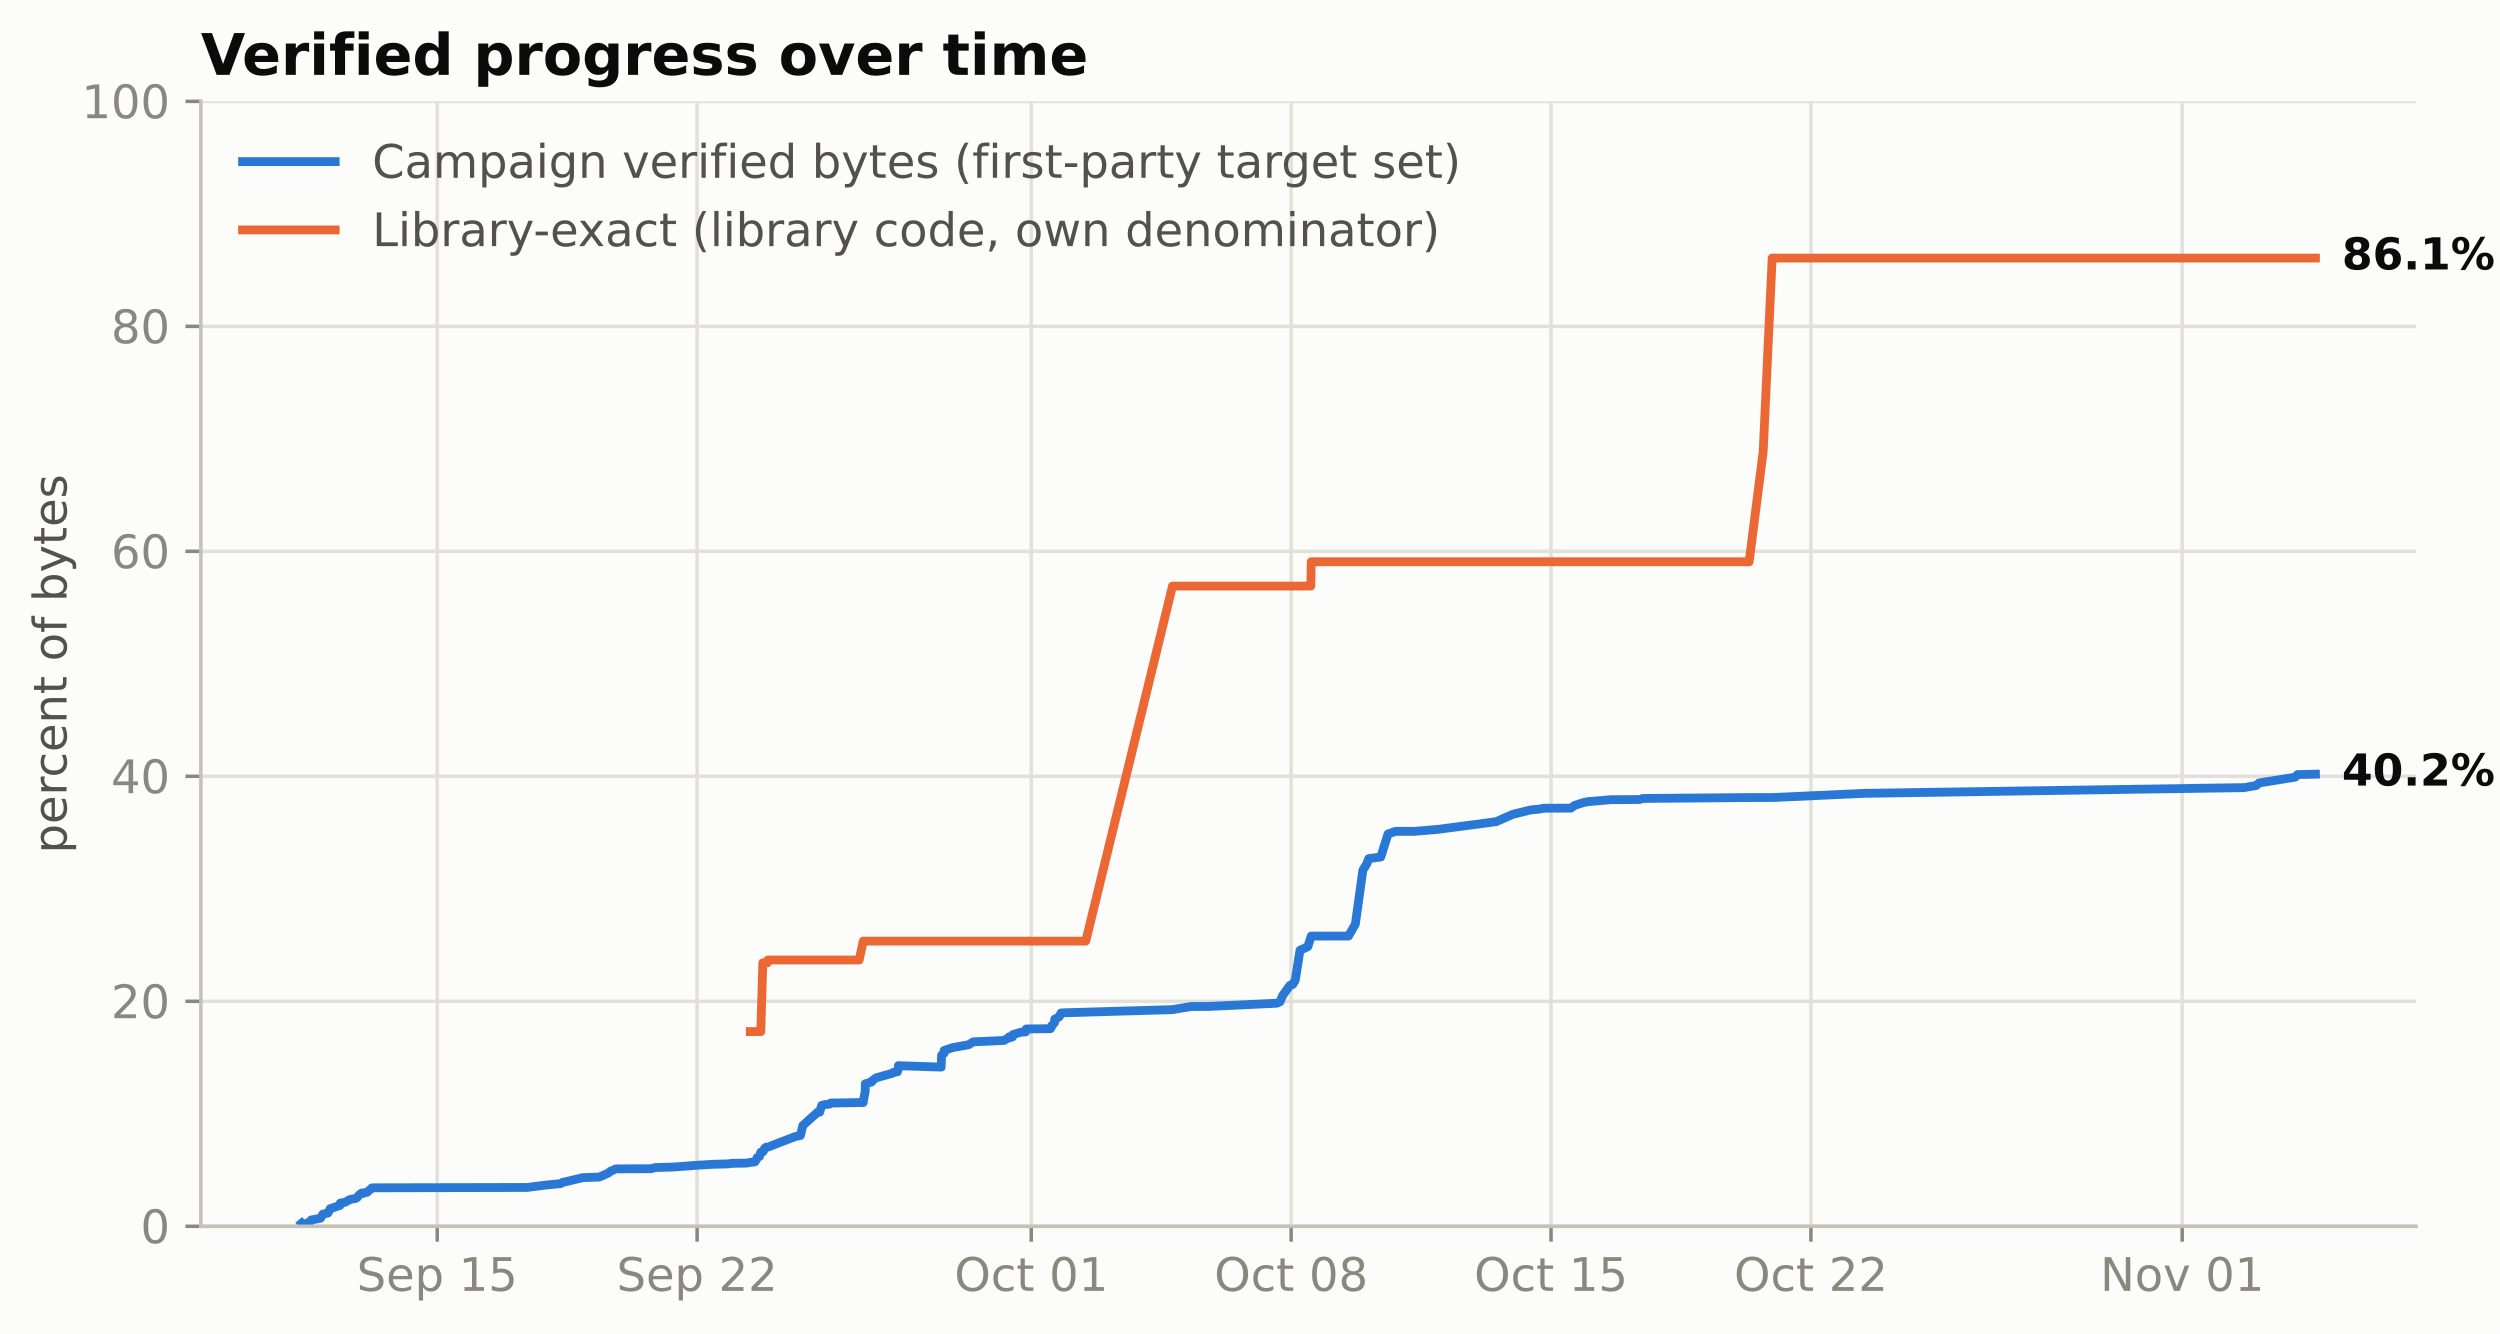
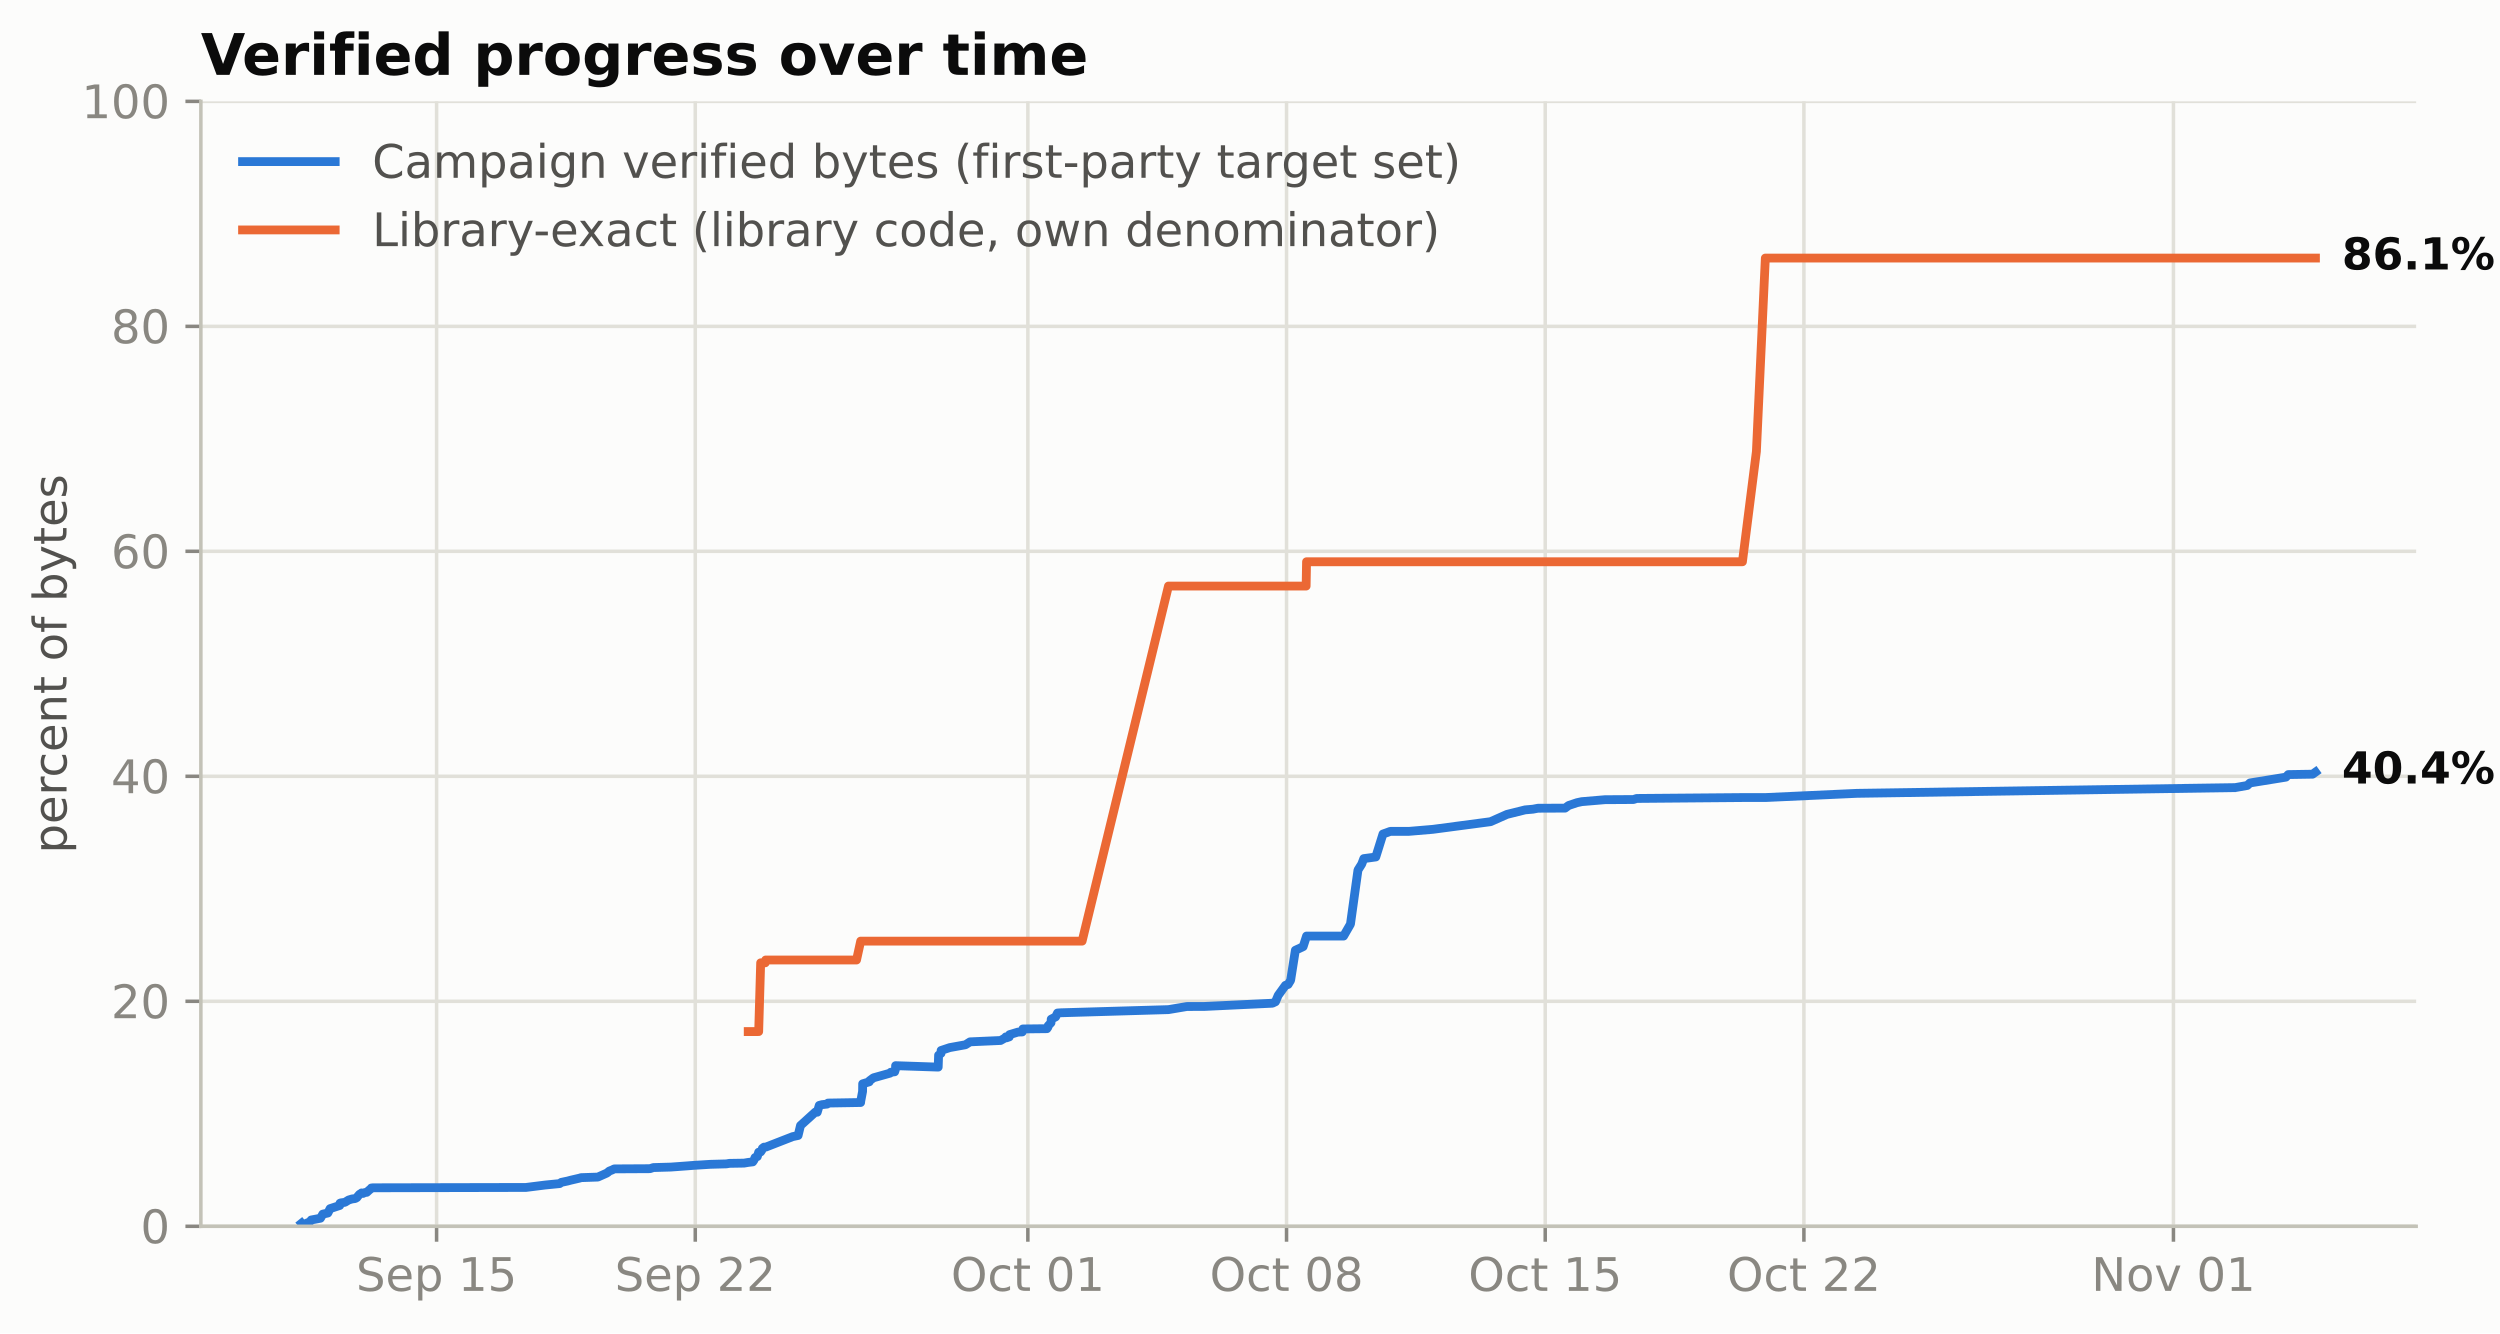
<svg xmlns="http://www.w3.org/2000/svg" xmlns:xlink="http://www.w3.org/1999/xlink" width="566.745pt" height="302.26pt" viewBox="0 0 566.745 302.26" version="1.1">
  <defs>
    <style type="text/css">*{stroke-linejoin: round; stroke-linecap: butt}</style>
  </defs>
  <g id="figure_1">
    <g id="patch_1">
      <path d="M 0 302.26  L 566.745 302.26  L 566.745 0  L 0 0  z " style="fill: #fcfcfb" />
    </g>
    <g id="axes_1">
      <g id="patch_2">
        <path d="M 45.536 278  L 547.736 278  L 547.736 22.976  L 45.536 22.976  z " style="fill: #fcfcfb" />
      </g>
      <g id="matplotlib.axis_1">
        <g id="xtick_1">
          <g id="line2d_1">
-             <path d="M 99.116 278  L 99.116 22.976  " clip-path="url(#pf7d3f120eb)" style="fill: none; stroke: #e1e0d9; stroke-width: 0.8; stroke-linecap: square" />
+             <path d="M 98.973 278  L 98.973 22.976  " clip-path="url(#pf7d3f120eb)" style="fill: none; stroke: #e1e0d9; stroke-width: 0.8; stroke-linecap: square" />
          </g>
          <g id="line2d_2">
            <defs>
              <path id="mc9588ca993" d="M 0 0  L 0 3.5  " style="stroke: #898781; stroke-width: 0.8" />
            </defs>
            <g>
-               <use xlink:href="#mc9588ca993" x="99.116" y="278" style="fill: #898781; stroke: #898781; stroke-width: 0.8" />
+               <use xlink:href="#mc9588ca993" x="98.973" y="278" style="fill: #898781; stroke: #898781; stroke-width: 0.8" />
            </g>
          </g>
          <g id="text_1">
-             <text style="font-size: 10.5px; font-family: 'Segoe UI', 'DejaVu Sans', 'Bitstream Vera Sans', 'Computer Modern Sans Serif', 'Lucida Grande', 'Verdana', 'Geneva', 'Lucid', 'Arial', 'Helvetica', 'Avant Garde', sans-serif; text-anchor: middle; fill: #898781" x="99.116" y="292.645" transform="rotate(-0 99.11586 292.6447)">Sep 15</text>
+             <text style="font-size: 10.5px; font-family: 'Segoe UI', 'DejaVu Sans', 'Bitstream Vera Sans', 'Computer Modern Sans Serif', 'Lucida Grande', 'Verdana', 'Geneva', 'Lucid', 'Arial', 'Helvetica', 'Avant Garde', sans-serif; text-anchor: middle; fill: #898781" x="98.973" y="292.645" transform="rotate(-0 98.973 292.6447)">Sep 15</text>
          </g>
        </g>
        <g id="xtick_2">
          <g id="line2d_3">
-             <path d="M 158.032 278  L 158.032 22.976  " clip-path="url(#pf7d3f120eb)" style="fill: none; stroke: #e1e0d9; stroke-width: 0.8; stroke-linecap: square" />
+             <path d="M 157.616 278  L 157.616 22.976  " clip-path="url(#pf7d3f120eb)" style="fill: none; stroke: #e1e0d9; stroke-width: 0.8; stroke-linecap: square" />
          </g>
          <g id="line2d_4">
            <g>
-               <use xlink:href="#mc9588ca993" x="158.032" y="278" style="fill: #898781; stroke: #898781; stroke-width: 0.8" />
+               <use xlink:href="#mc9588ca993" x="157.616" y="278" style="fill: #898781; stroke: #898781; stroke-width: 0.8" />
            </g>
          </g>
          <g id="text_2">
-             <text style="font-size: 10.5px; font-family: 'Segoe UI', 'DejaVu Sans', 'Bitstream Vera Sans', 'Computer Modern Sans Serif', 'Lucida Grande', 'Verdana', 'Geneva', 'Lucid', 'Arial', 'Helvetica', 'Avant Garde', sans-serif; text-anchor: middle; fill: #898781" x="158.032" y="292.645" transform="rotate(-0 158.0322 292.6447)">Sep 22</text>
+             <text style="font-size: 10.5px; font-family: 'Segoe UI', 'DejaVu Sans', 'Bitstream Vera Sans', 'Computer Modern Sans Serif', 'Lucida Grande', 'Verdana', 'Geneva', 'Lucid', 'Arial', 'Helvetica', 'Avant Garde', sans-serif; text-anchor: middle; fill: #898781" x="157.616" y="292.645" transform="rotate(-0 157.6156 292.6447)">Sep 22</text>
          </g>
        </g>
        <g id="xtick_3">
          <g id="line2d_5">
-             <path d="M 233.782 278  L 233.782 22.976  " clip-path="url(#pf7d3f120eb)" style="fill: none; stroke: #e1e0d9; stroke-width: 0.8; stroke-linecap: square" />
+             <path d="M 233.013 278  L 233.013 22.976  " clip-path="url(#pf7d3f120eb)" style="fill: none; stroke: #e1e0d9; stroke-width: 0.8; stroke-linecap: square" />
          </g>
          <g id="line2d_6">
            <g>
-               <use xlink:href="#mc9588ca993" x="233.782" y="278" style="fill: #898781; stroke: #898781; stroke-width: 0.8" />
+               <use xlink:href="#mc9588ca993" x="233.013" y="278" style="fill: #898781; stroke: #898781; stroke-width: 0.8" />
            </g>
          </g>
          <g id="text_3">
-             <text style="font-size: 10.5px; font-family: 'Segoe UI', 'DejaVu Sans', 'Bitstream Vera Sans', 'Computer Modern Sans Serif', 'Lucida Grande', 'Verdana', 'Geneva', 'Lucid', 'Arial', 'Helvetica', 'Avant Garde', sans-serif; text-anchor: middle; fill: #898781" x="233.782" y="292.645" transform="rotate(-0 233.7817 292.6447)">Oct 01</text>
+             <text style="font-size: 10.5px; font-family: 'Segoe UI', 'DejaVu Sans', 'Bitstream Vera Sans', 'Computer Modern Sans Serif', 'Lucida Grande', 'Verdana', 'Geneva', 'Lucid', 'Arial', 'Helvetica', 'Avant Garde', sans-serif; text-anchor: middle; fill: #898781" x="233.013" y="292.645" transform="rotate(-0 233.0132 292.6447)">Oct 01</text>
          </g>
        </g>
        <g id="xtick_4">
          <g id="line2d_7">
-             <path d="M 292.698 278  L 292.698 22.976  " clip-path="url(#pf7d3f120eb)" style="fill: none; stroke: #e1e0d9; stroke-width: 0.8; stroke-linecap: square" />
+             <path d="M 291.656 278  L 291.656 22.976  " clip-path="url(#pf7d3f120eb)" style="fill: none; stroke: #e1e0d9; stroke-width: 0.8; stroke-linecap: square" />
          </g>
          <g id="line2d_8">
            <g>
-               <use xlink:href="#mc9588ca993" x="292.698" y="278" style="fill: #898781; stroke: #898781; stroke-width: 0.8" />
+               <use xlink:href="#mc9588ca993" x="291.656" y="278" style="fill: #898781; stroke: #898781; stroke-width: 0.8" />
            </g>
          </g>
          <g id="text_4">
-             <text style="font-size: 10.5px; font-family: 'Segoe UI', 'DejaVu Sans', 'Bitstream Vera Sans', 'Computer Modern Sans Serif', 'Lucida Grande', 'Verdana', 'Geneva', 'Lucid', 'Arial', 'Helvetica', 'Avant Garde', sans-serif; text-anchor: middle; fill: #898781" x="292.698" y="292.645" transform="rotate(-0 292.698 292.6447)">Oct 08</text>
+             <text style="font-size: 10.5px; font-family: 'Segoe UI', 'DejaVu Sans', 'Bitstream Vera Sans', 'Computer Modern Sans Serif', 'Lucida Grande', 'Verdana', 'Geneva', 'Lucid', 'Arial', 'Helvetica', 'Avant Garde', sans-serif; text-anchor: middle; fill: #898781" x="291.656" y="292.645" transform="rotate(-0 291.6558 292.6447)">Oct 08</text>
          </g>
        </g>
        <g id="xtick_5">
          <g id="line2d_9">
-             <path d="M 351.614 278  L 351.614 22.976  " clip-path="url(#pf7d3f120eb)" style="fill: none; stroke: #e1e0d9; stroke-width: 0.8; stroke-linecap: square" />
+             <path d="M 350.298 278  L 350.298 22.976  " clip-path="url(#pf7d3f120eb)" style="fill: none; stroke: #e1e0d9; stroke-width: 0.8; stroke-linecap: square" />
          </g>
          <g id="line2d_10">
            <g>
-               <use xlink:href="#mc9588ca993" x="351.614" y="278" style="fill: #898781; stroke: #898781; stroke-width: 0.8" />
+               <use xlink:href="#mc9588ca993" x="350.298" y="278" style="fill: #898781; stroke: #898781; stroke-width: 0.8" />
            </g>
          </g>
          <g id="text_5">
-             <text style="font-size: 10.5px; font-family: 'Segoe UI', 'DejaVu Sans', 'Bitstream Vera Sans', 'Computer Modern Sans Serif', 'Lucida Grande', 'Verdana', 'Geneva', 'Lucid', 'Arial', 'Helvetica', 'Avant Garde', sans-serif; text-anchor: middle; fill: #898781" x="351.614" y="292.645" transform="rotate(-0 351.6143 292.6447)">Oct 15</text>
+             <text style="font-size: 10.5px; font-family: 'Segoe UI', 'DejaVu Sans', 'Bitstream Vera Sans', 'Computer Modern Sans Serif', 'Lucida Grande', 'Verdana', 'Geneva', 'Lucid', 'Arial', 'Helvetica', 'Avant Garde', sans-serif; text-anchor: middle; fill: #898781" x="350.298" y="292.645" transform="rotate(-0 350.2984 292.6447)">Oct 15</text>
          </g>
        </g>
        <g id="xtick_6">
          <g id="line2d_11">
-             <path d="M 410.531 278  L 410.531 22.976  " clip-path="url(#pf7d3f120eb)" style="fill: none; stroke: #e1e0d9; stroke-width: 0.8; stroke-linecap: square" />
+             <path d="M 408.941 278  L 408.941 22.976  " clip-path="url(#pf7d3f120eb)" style="fill: none; stroke: #e1e0d9; stroke-width: 0.8; stroke-linecap: square" />
          </g>
          <g id="line2d_12">
            <g>
-               <use xlink:href="#mc9588ca993" x="410.531" y="278" style="fill: #898781; stroke: #898781; stroke-width: 0.8" />
+               <use xlink:href="#mc9588ca993" x="408.941" y="278" style="fill: #898781; stroke: #898781; stroke-width: 0.8" />
            </g>
          </g>
          <g id="text_6">
-             <text style="font-size: 10.5px; font-family: 'Segoe UI', 'DejaVu Sans', 'Bitstream Vera Sans', 'Computer Modern Sans Serif', 'Lucida Grande', 'Verdana', 'Geneva', 'Lucid', 'Arial', 'Helvetica', 'Avant Garde', sans-serif; text-anchor: middle; fill: #898781" x="410.531" y="292.645" transform="rotate(-0 410.5306 292.6447)">Oct 22</text>
+             <text style="font-size: 10.5px; font-family: 'Segoe UI', 'DejaVu Sans', 'Bitstream Vera Sans', 'Computer Modern Sans Serif', 'Lucida Grande', 'Verdana', 'Geneva', 'Lucid', 'Arial', 'Helvetica', 'Avant Garde', sans-serif; text-anchor: middle; fill: #898781" x="408.941" y="292.645" transform="rotate(-0 408.941 292.6447)">Oct 22</text>
          </g>
        </g>
        <g id="xtick_7">
          <g id="line2d_13">
-             <path d="M 494.697 278  L 494.697 22.976  " clip-path="url(#pf7d3f120eb)" style="fill: none; stroke: #e1e0d9; stroke-width: 0.8; stroke-linecap: square" />
+             <path d="M 492.716 278  L 492.716 22.976  " clip-path="url(#pf7d3f120eb)" style="fill: none; stroke: #e1e0d9; stroke-width: 0.8; stroke-linecap: square" />
          </g>
          <g id="line2d_14">
            <g>
-               <use xlink:href="#mc9588ca993" x="494.697" y="278" style="fill: #898781; stroke: #898781; stroke-width: 0.8" />
+               <use xlink:href="#mc9588ca993" x="492.716" y="278" style="fill: #898781; stroke: #898781; stroke-width: 0.8" />
            </g>
          </g>
          <g id="text_7">
-             <text style="font-size: 10.5px; font-family: 'Segoe UI', 'DejaVu Sans', 'Bitstream Vera Sans', 'Computer Modern Sans Serif', 'Lucida Grande', 'Verdana', 'Geneva', 'Lucid', 'Arial', 'Helvetica', 'Avant Garde', sans-serif; text-anchor: middle; fill: #898781" x="494.697" y="292.645" transform="rotate(-0 494.6967 292.6447)">Nov 01</text>
+             <text style="font-size: 10.5px; font-family: 'Segoe UI', 'DejaVu Sans', 'Bitstream Vera Sans', 'Computer Modern Sans Serif', 'Lucida Grande', 'Verdana', 'Geneva', 'Lucid', 'Arial', 'Helvetica', 'Avant Garde', sans-serif; text-anchor: middle; fill: #898781" x="492.716" y="292.645" transform="rotate(-0 492.7162 292.6447)">Nov 01</text>
          </g>
        </g>
      </g>
      <g id="matplotlib.axis_2">
        <g id="ytick_1">
          <g id="line2d_15">
            <path d="M 45.536 278  L 547.736 278  " clip-path="url(#pf7d3f120eb)" style="fill: none; stroke: #e1e0d9; stroke-width: 0.8; stroke-linecap: square" />
          </g>
          <g id="line2d_16">
            <defs>
              <path id="mee49852863" d="M 0 0  L -3.5 0  " style="stroke: #898781; stroke-width: 0.8" />
            </defs>
            <g>
              <use xlink:href="#mee49852863" x="45.536" y="278" style="fill: #898781; stroke: #898781; stroke-width: 0.8" />
            </g>
          </g>
          <g id="text_8">
            <text style="font-size: 10.5px; font-family: 'Segoe UI', 'DejaVu Sans', 'Bitstream Vera Sans', 'Computer Modern Sans Serif', 'Lucida Grande', 'Verdana', 'Geneva', 'Lucid', 'Arial', 'Helvetica', 'Avant Garde', sans-serif; text-anchor: end; fill: #898781" x="38.536" y="281.823" transform="rotate(-0 38.53609 281.8225)">0</text>
          </g>
        </g>
        <g id="ytick_2">
          <g id="line2d_17">
            <path d="M 45.536 226.996  L 547.736 226.996  " clip-path="url(#pf7d3f120eb)" style="fill: none; stroke: #e1e0d9; stroke-width: 0.8; stroke-linecap: square" />
          </g>
          <g id="line2d_18">
            <g>
              <use xlink:href="#mee49852863" x="45.536" y="226.996" style="fill: #898781; stroke: #898781; stroke-width: 0.8" />
            </g>
          </g>
          <g id="text_9">
            <text style="font-size: 10.5px; font-family: 'Segoe UI', 'DejaVu Sans', 'Bitstream Vera Sans', 'Computer Modern Sans Serif', 'Lucida Grande', 'Verdana', 'Geneva', 'Lucid', 'Arial', 'Helvetica', 'Avant Garde', sans-serif; text-anchor: end; fill: #898781" x="38.536" y="230.818" transform="rotate(-0 38.53609 230.8177)">20</text>
          </g>
        </g>
        <g id="ytick_3">
          <g id="line2d_19">
            <path d="M 45.536 175.991  L 547.736 175.991  " clip-path="url(#pf7d3f120eb)" style="fill: none; stroke: #e1e0d9; stroke-width: 0.8; stroke-linecap: square" />
          </g>
          <g id="line2d_20">
            <g>
              <use xlink:href="#mee49852863" x="45.536" y="175.991" style="fill: #898781; stroke: #898781; stroke-width: 0.8" />
            </g>
          </g>
          <g id="text_10">
            <text style="font-size: 10.5px; font-family: 'Segoe UI', 'DejaVu Sans', 'Bitstream Vera Sans', 'Computer Modern Sans Serif', 'Lucida Grande', 'Verdana', 'Geneva', 'Lucid', 'Arial', 'Helvetica', 'Avant Garde', sans-serif; text-anchor: end; fill: #898781" x="38.536" y="179.813" transform="rotate(-0 38.53609 179.813)">40</text>
          </g>
        </g>
        <g id="ytick_4">
          <g id="line2d_21">
            <path d="M 45.536 124.986  L 547.736 124.986  " clip-path="url(#pf7d3f120eb)" style="fill: none; stroke: #e1e0d9; stroke-width: 0.8; stroke-linecap: square" />
          </g>
          <g id="line2d_22">
            <g>
              <use xlink:href="#mee49852863" x="45.536" y="124.986" style="fill: #898781; stroke: #898781; stroke-width: 0.8" />
            </g>
          </g>
          <g id="text_11">
            <text style="font-size: 10.5px; font-family: 'Segoe UI', 'DejaVu Sans', 'Bitstream Vera Sans', 'Computer Modern Sans Serif', 'Lucida Grande', 'Verdana', 'Geneva', 'Lucid', 'Arial', 'Helvetica', 'Avant Garde', sans-serif; text-anchor: end; fill: #898781" x="38.536" y="128.808" transform="rotate(-0 38.53609 128.8082)">60</text>
          </g>
        </g>
        <g id="ytick_5">
          <g id="line2d_23">
            <path d="M 45.536 73.981  L 547.736 73.981  " clip-path="url(#pf7d3f120eb)" style="fill: none; stroke: #e1e0d9; stroke-width: 0.8; stroke-linecap: square" />
          </g>
          <g id="line2d_24">
            <g>
              <use xlink:href="#mee49852863" x="45.536" y="73.981" style="fill: #898781; stroke: #898781; stroke-width: 0.8" />
            </g>
          </g>
          <g id="text_12">
            <text style="font-size: 10.5px; font-family: 'Segoe UI', 'DejaVu Sans', 'Bitstream Vera Sans', 'Computer Modern Sans Serif', 'Lucida Grande', 'Verdana', 'Geneva', 'Lucid', 'Arial', 'Helvetica', 'Avant Garde', sans-serif; text-anchor: end; fill: #898781" x="38.536" y="77.803" transform="rotate(-0 38.53609 77.80335)">80</text>
          </g>
        </g>
        <g id="ytick_6">
          <g id="line2d_25">
            <path d="M 45.536 22.976  L 547.736 22.976  " clip-path="url(#pf7d3f120eb)" style="fill: none; stroke: #e1e0d9; stroke-width: 0.8; stroke-linecap: square" />
          </g>
          <g id="line2d_26">
            <g>
              <use xlink:href="#mee49852863" x="45.536" y="22.976" style="fill: #898781; stroke: #898781; stroke-width: 0.8" />
            </g>
          </g>
          <g id="text_13">
            <text style="font-size: 10.5px; font-family: 'Segoe UI', 'DejaVu Sans', 'Bitstream Vera Sans', 'Computer Modern Sans Serif', 'Lucida Grande', 'Verdana', 'Geneva', 'Lucid', 'Arial', 'Helvetica', 'Avant Garde', sans-serif; text-anchor: end; fill: #898781" x="38.536" y="26.799" transform="rotate(-0 38.53609 26.79855)">100</text>
          </g>
        </g>
        <g id="text_14">
          <text style="font-size: 10.5px; font-family: 'Segoe UI', 'DejaVu Sans', 'Bitstream Vera Sans', 'Computer Modern Sans Serif', 'Lucida Grande', 'Verdana', 'Geneva', 'Lucid', 'Arial', 'Helvetica', 'Avant Garde', sans-serif; text-anchor: middle; fill: #52514e" x="15.085" y="150.488" transform="rotate(-90 15.08484 150.4884)">percent of bytes</text>
        </g>
      </g>
      <g id="line2d_27">
-         <path d="M 68.363 277.312  L 68.662 277.682  L 68.739 277.615  L 70.239 276.993  L 70.568 276.565  L 72.665 276.172  L 73.205 275.236  L 74.352 274.989  L 74.862 273.997  L 77.056 273.28  L 77.111 272.775  L 77.233 272.701  L 78.241 272.561  L 79.087 272.038  L 79.849 271.806  L 80.57 271.706  L 80.963 271.487  L 81.17 271.199  L 81.577 270.73  L 81.988 270.526  L 82.038 270.436  L 82.358 270.551  L 82.735 270.35  L 83.208 270.299  L 83.76 269.799  L 84.002 269.608  L 84.164 269.49  L 84.255 269.319  L 84.62 269.271  L 119.464 269.192  L 123.802 268.649  L 127.15 268.317  L 127.529 268.037  L 128.944 267.741  L 129.674 267.547  L 131.649 267.09  L 132.04 266.971  L 135.842 266.841  L 137.843 265.956  L 138.139 265.752  L 138.435 265.486  L 139.126 265.216  L 139.527 265.009  L 139.651 264.984  L 147.708 264.938  L 148.491 264.686  L 152.461 264.573  L 156.144 264.306  L 157.565 264.193  L 161.447 263.951  L 165.122 263.849  L 165.789 263.734  L 169.136 263.678  L 170.09 263.518  L 171.126 263.395  L 171.417 262.967  L 171.642 262.416  L 172.164 262.197  L 172.474 261.199  L 172.927 261.133  L 173.23 260.682  L 173.314 260.337  L 173.69 260.057  L 174.068 260.057  L 180.229 257.667  L 181.452 257.412  L 182.001 255.153  L 185.384 252.098  L 185.813 252.144  L 186.272 250.59  L 186.897 250.422  L 188.061 250.295  L 188.271 250.063  L 195.694 249.935  L 195.706 249.693  L 196.139 247.418  L 196.161 245.699  L 197.649 245.25  L 197.723 245  L 198.626 244.337  L 202.382 243.287  L 202.554 243.077  L 203.45 242.973  L 203.637 242.371  L 203.662 241.586  L 213.36 241.912  L 213.451 239.206  L 214.001 238.796  L 214.022 238.14  L 215.989 237.487  L 219.572 236.845  L 220.615 236.184  L 227.57 235.876  L 228.733 235.218  L 228.757 235.062  L 228.918 235.274  L 229.54 235.062  L 229.61 234.547  L 231.544 233.971  L 232.501 233.94  L 232.615 233.318  L 232.647 233.262  L 238.124 233.2  L 238.351 232.869  L 238.4 232.55  L 239.052 231.854  L 239.1 231.043  L 240.104 230.528  L 240.533 229.65  L 241.355 229.594  L 265.806 228.878  L 270 228.174  L 274.021 228.159  L 289.484 227.427  L 290.178 227.098  L 290.8 225.641  L 292.441 223.379  L 293.058 223.173  L 293.628 222.224  L 294.709 215.42  L 296.479 214.601  L 297.255 212.204  L 305.692 212.204  L 307.257 209.498  L 308.964 197.245  L 309.822 195.88  L 310.291 194.646  L 313.024 194.271  L 314.661 189.071  L 316.339 188.469  L 320.565 188.469  L 326.03 188.008  L 339.17 186.273  L 342.896 184.623  L 347.031 183.598  L 348.823 183.44  L 349.953 183.226  L 356.142 183.198  L 356.95 182.601  L 358.852 181.966  L 359.928 181.734  L 365.215 181.288  L 371.704 181.249  L 372.452 181.01  L 396.529 180.803  L 401.748 180.803  L 422.601 179.849  L 508.751 178.549  L 511.511 178.064  L 512.124 177.493  L 520.31 176.177  L 520.844 175.596  L 524.909 175.504  L 524.909 175.504  " clip-path="url(#pf7d3f120eb)" style="fill: none; stroke: #2a78d6; stroke-width: 2; stroke-linecap: square" />
+         <path d="M 68.363 277.312  L 68.661 277.682  L 68.737 277.615  L 70.231 276.993  L 70.558 276.565  L 72.645 276.172  L 73.182 275.236  L 74.324 274.989  L 74.831 273.997  L 77.016 273.28  L 77.07 272.775  L 77.192 272.701  L 78.195 272.561  L 79.037 272.038  L 79.796 271.806  L 80.513 271.706  L 80.904 271.487  L 81.111 271.199  L 81.516 270.73  L 81.925 270.526  L 81.974 270.436  L 82.293 270.551  L 82.668 270.35  L 83.139 270.299  L 83.688 269.799  L 83.929 269.608  L 84.091 269.49  L 84.181 269.319  L 84.545 269.271  L 119.227 269.192  L 123.544 268.649  L 126.877 268.317  L 127.254 268.037  L 128.663 267.741  L 129.389 267.547  L 131.355 267.09  L 131.744 266.971  L 135.529 266.841  L 137.52 265.956  L 137.815 265.752  L 138.109 265.486  L 138.798 265.216  L 139.197 265.009  L 139.319 264.984  L 147.339 264.938  L 148.119 264.686  L 152.07 264.573  L 155.736 264.306  L 157.15 264.193  L 161.015 263.951  L 164.673 263.849  L 165.336 263.734  L 168.668 263.678  L 169.618 263.518  L 170.649 263.395  L 170.938 262.967  L 171.162 262.416  L 171.681 262.197  L 171.99 261.199  L 172.441 261.133  L 172.743 260.682  L 172.826 260.337  L 173.201 260.057  L 173.577 260.057  L 179.709 257.667  L 180.927 257.412  L 181.473 255.153  L 184.841 252.098  L 185.267 252.144  L 185.724 250.59  L 186.346 250.422  L 187.505 250.295  L 187.714 250.063  L 195.103 249.935  L 195.115 249.693  L 195.545 247.418  L 195.567 245.699  L 197.048 245.25  L 197.123 245  L 198.02 244.337  L 201.759 243.287  L 201.931 243.077  L 202.822 242.973  L 203.008 242.371  L 203.034 241.586  L 212.686 241.912  L 212.777 239.206  L 213.324 238.796  L 213.345 238.14  L 215.303 237.487  L 218.869 236.845  L 219.908 236.184  L 226.831 235.876  L 227.988 235.218  L 228.012 235.062  L 228.172 235.274  L 228.791 235.062  L 228.861 234.547  L 230.786 233.971  L 231.739 233.94  L 231.852 233.318  L 231.884 233.262  L 237.335 233.2  L 237.561 232.869  L 237.61 232.55  L 238.259 231.854  L 238.307 231.043  L 239.306 230.528  L 239.733 229.65  L 240.551 229.594  L 264.889 228.878  L 269.063 228.174  L 273.066 228.159  L 288.457 227.427  L 289.148 227.098  L 289.766 225.641  L 291.4 223.379  L 292.015 223.173  L 292.582 222.224  L 293.657 215.42  L 295.419 214.601  L 296.192 212.204  L 304.589 212.204  L 306.147 209.498  L 307.847 197.245  L 308.701 195.88  L 309.167 194.646  L 311.888 194.271  L 313.516 189.071  L 315.187 188.469  L 319.394 188.469  L 324.833 188.008  L 337.912 186.273  L 341.62 184.623  L 345.736 183.598  L 347.52 183.44  L 348.645 183.226  L 354.805 183.198  L 355.609 182.601  L 357.502 181.966  L 358.573 181.734  L 363.836 181.288  L 370.295 181.249  L 371.039 181.01  L 395.004 180.803  L 400.2 180.803  L 420.955 179.849  L 506.706 178.549  L 509.452 178.064  L 510.063 177.493  L 518.21 176.177  L 518.742 175.596  L 524.259 175.504  L 524.909 175.037  L 524.909 175.037  " clip-path="url(#pf7d3f120eb)" style="fill: none; stroke: #2a78d6; stroke-width: 2; stroke-linecap: square" />
      </g>
      <g id="line2d_28">
-         <path d="M 170.09 233.856  L 172.474 233.856  L 172.927 218.271  L 173.967 218.271  L 174.068 217.629  L 194.76 217.629  L 195.706 213.349  L 246.139 213.349  L 265.806 132.856  L 297.161 132.856  L 297.255 127.35  L 396.529 127.35  L 399.711 102.35  L 401.748 58.504  L 524.909 58.504  L 524.909 58.504  " clip-path="url(#pf7d3f120eb)" style="fill: none; stroke: #eb6834; stroke-width: 2; stroke-linecap: square" />
+         <path d="M 169.618 233.856  L 171.99 233.856  L 172.441 218.271  L 173.477 218.271  L 173.577 217.629  L 194.173 217.629  L 195.115 213.349  L 245.314 213.349  L 264.889 132.856  L 296.099 132.856  L 296.192 127.35  L 395.004 127.35  L 398.172 102.35  L 400.2 58.504  L 524.909 58.504  L 524.909 58.504  " clip-path="url(#pf7d3f120eb)" style="fill: none; stroke: #eb6834; stroke-width: 2; stroke-linecap: square" />
      </g>
      <g id="patch_3">
        <path d="M 45.536 278  L 45.536 22.976  " style="fill: none; stroke: #c3c2b7; stroke-width: 0.8; stroke-linejoin: miter; stroke-linecap: square" />
      </g>
      <g id="patch_4">
        <path d="M 45.536 278  L 547.736 278  " style="fill: none; stroke: #c3c2b7; stroke-width: 0.8; stroke-linejoin: miter; stroke-linecap: square" />
      </g>
      <g id="text_15">
-         <text style="font-weight: 700; font-size: 10px; font-family: 'Segoe UI', 'DejaVu Sans', 'Bitstream Vera Sans', 'Computer Modern Sans Serif', 'Lucida Grande', 'Verdana', 'Geneva', 'Lucid', 'Arial', 'Helvetica', 'Avant Garde', sans-serif; text-anchor: start; fill: #0b0b0b" x="530.909" y="178.092" transform="rotate(-0 530.9088 178.0916)">40.2%</text>
+         <text style="font-weight: 700; font-size: 10px; font-family: 'Segoe UI', 'DejaVu Sans', 'Bitstream Vera Sans', 'Computer Modern Sans Serif', 'Lucida Grande', 'Verdana', 'Geneva', 'Lucid', 'Arial', 'Helvetica', 'Avant Garde', sans-serif; text-anchor: start; fill: #0b0b0b" x="530.909" y="177.625" transform="rotate(-0 530.9088 177.6249)">40.4%</text>
      </g>
      <g id="text_16">
        <text style="font-weight: 700; font-size: 10px; font-family: 'Segoe UI', 'DejaVu Sans', 'Bitstream Vera Sans', 'Computer Modern Sans Serif', 'Lucida Grande', 'Verdana', 'Geneva', 'Lucid', 'Arial', 'Helvetica', 'Avant Garde', sans-serif; text-anchor: start; fill: #0b0b0b" x="530.909" y="61.092" transform="rotate(-0 530.9088 61.09169)">86.1%</text>
      </g>
      <g id="text_17">
        <text style="font-weight: 700; font-size: 13px; font-family: 'Segoe UI', 'DejaVu Sans', 'Bitstream Vera Sans', 'Computer Modern Sans Serif', 'Lucida Grande', 'Verdana', 'Geneva', 'Lucid', 'Arial', 'Helvetica', 'Avant Garde', sans-serif; text-anchor: start; fill: #0b0b0b" x="45.536" y="16.976" transform="rotate(-0 45.53609 16.97641)">Verified progress over time</text>
      </g>
      <g id="legend_1">
        <g id="line2d_29">
          <path d="M 54.986 36.636  L 65.486 36.636  L 75.986 36.636  " style="fill: none; stroke: #2a78d6; stroke-width: 2; stroke-linecap: square" />
        </g>
        <g id="text_18">
          <text style="font-size: 10.5px; font-family: 'Segoe UI', 'DejaVu Sans', 'Bitstream Vera Sans', 'Computer Modern Sans Serif', 'Lucida Grande', 'Verdana', 'Geneva', 'Lucid', 'Arial', 'Helvetica', 'Avant Garde', sans-serif; text-anchor: start; fill: #52514e" x="84.386" y="40.311" transform="rotate(-0 84.38609 40.31125)">Campaign verified bytes (first-party target set)</text>
        </g>
        <g id="line2d_30">
          <path d="M 54.986 52.13  L 65.486 52.13  L 75.986 52.13  " style="fill: none; stroke: #eb6834; stroke-width: 2; stroke-linecap: square" />
        </g>
        <g id="text_19">
          <text style="font-size: 10.5px; font-family: 'Segoe UI', 'DejaVu Sans', 'Bitstream Vera Sans', 'Computer Modern Sans Serif', 'Lucida Grande', 'Verdana', 'Geneva', 'Lucid', 'Arial', 'Helvetica', 'Avant Garde', sans-serif; text-anchor: start; fill: #52514e" x="84.386" y="55.805" transform="rotate(-0 84.38609 55.80531)">Library-exact (library code, own denominator)</text>
        </g>
      </g>
    </g>
  </g>
  <defs>
    <clipPath id="pf7d3f120eb">
      <rect x="45.536" y="22.976" width="502.2" height="255.024" />
    </clipPath>
  </defs>
</svg>
